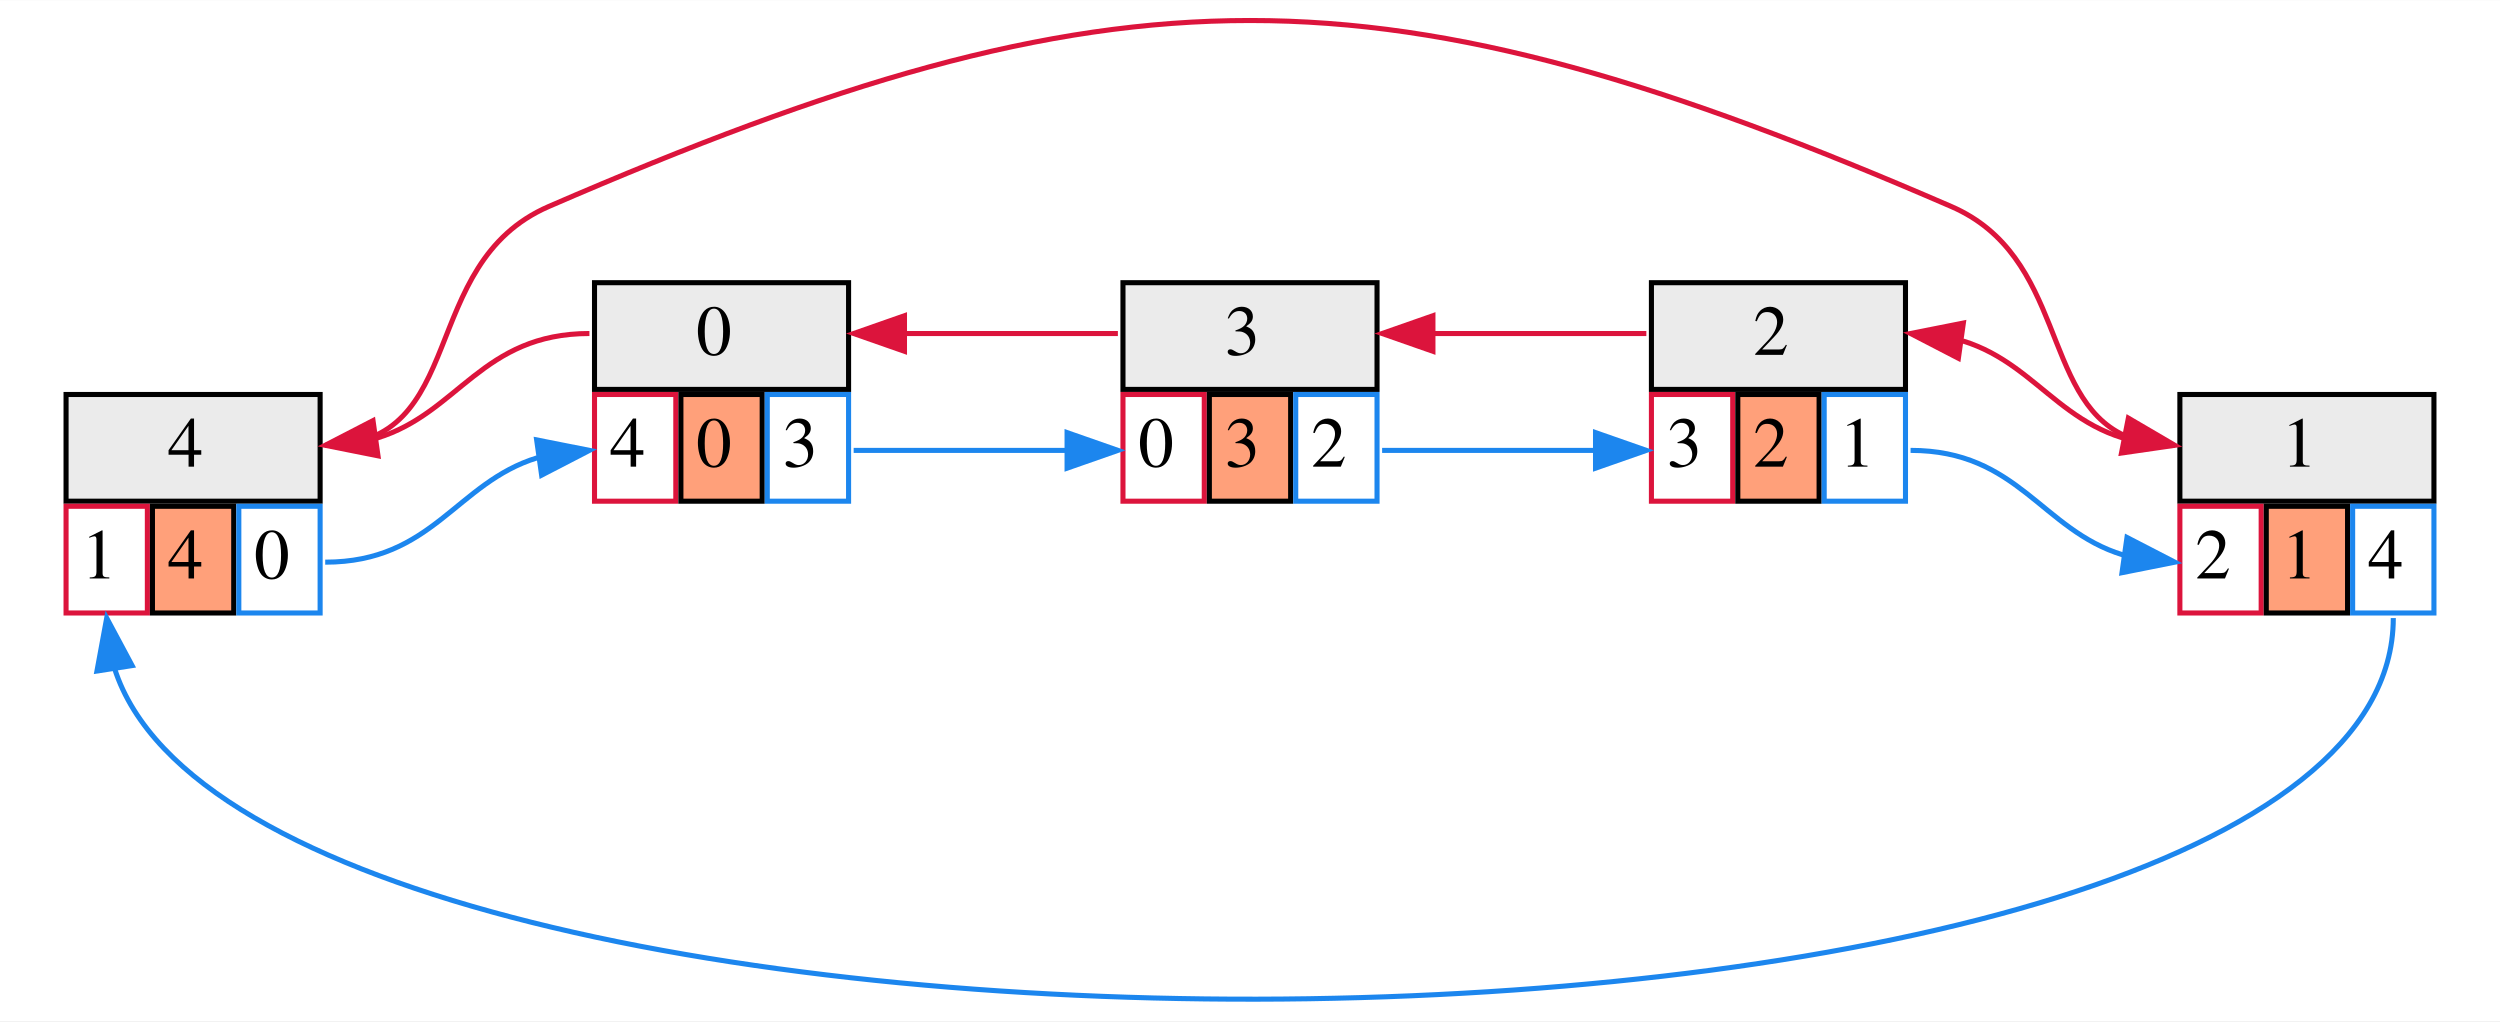
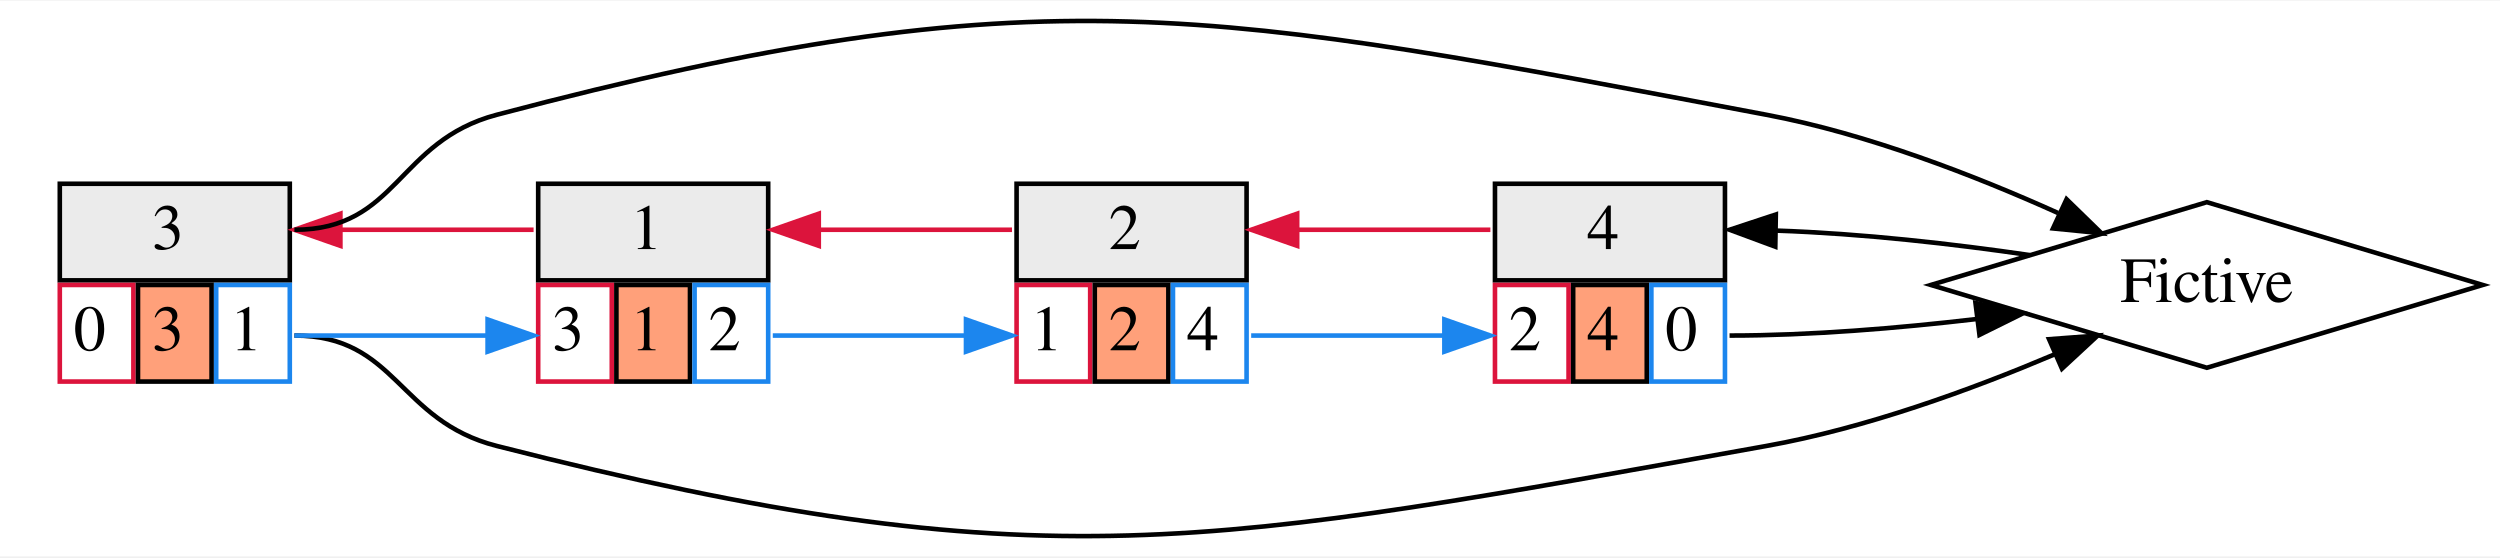
- <svg xmlns="http://www.w3.org/2000/svg" width="492pt" height="201pt" viewBox="0.00 0.00 492.00 200.93">
-   <g id="graph0" class="graph" transform="scale(1 1) rotate(0) translate(4 196.93)">
-     <polygon fill="white" stroke="transparent" points="-4,4 -4,-196.93 488,-196.93 488,4 -4,4" />
+ <svg xmlns="http://www.w3.org/2000/svg" width="543pt" height="121pt" viewBox="0.00 0.00 543.49 120.81">
+   <g id="graph0" class="graph" transform="scale(1 1) rotate(0) translate(4 116.81)">
+     <polygon fill="white" stroke="transparent" points="-4,4 -4,-116.81 539.49,-116.81 539.49,4 -4,4" />
    <g id="node1" class="node">
-       <polygon fill="#ebebeb" stroke="transparent" points="9,-98.33 9,-119.33 59,-119.33 59,-98.33 9,-98.33" />
-       <polygon fill="none" stroke="black" points="9,-98.33 9,-119.33 59,-119.33 59,-98.33 9,-98.33" />
-       <text text-anchor="start" x="29" y="-105.13" font-family="Times,serif" font-size="14.00">4</text>
-       <polygon fill="none" stroke="crimson" points="9,-76.33 9,-97.33 25,-97.33 25,-76.33 9,-76.33" />
-       <text text-anchor="start" x="12" y="-83.13" font-family="Times,serif" font-size="14.00">1</text>
-       <polygon fill="lightsalmon" stroke="transparent" points="26,-76.33 26,-97.33 42,-97.33 42,-76.33 26,-76.33" />
-       <polygon fill="none" stroke="black" points="26,-76.33 26,-97.33 42,-97.33 42,-76.33 26,-76.33" />
-       <text text-anchor="start" x="29" y="-83.13" font-family="Times,serif" font-size="14.00">4</text>
-       <polygon fill="none" stroke="#1c86ee" points="43,-76.33 43,-97.33 59,-97.33 59,-76.33 43,-76.33" />
-       <text text-anchor="start" x="46" y="-83.13" font-family="Times,serif" font-size="14.00">0</text>
+       <polygon fill="#ebebeb" stroke="transparent" points="321,-56.01 321,-77.01 371,-77.01 371,-56.01 321,-56.01" />
+       <polygon fill="none" stroke="black" points="321,-56.01 321,-77.01 371,-77.01 371,-56.01 321,-56.01" />
+       <text text-anchor="start" x="341" y="-62.81" font-family="Times,serif" font-size="14.00">4</text>
+       <polygon fill="none" stroke="crimson" points="321,-34.01 321,-55.01 337,-55.01 337,-34.01 321,-34.01" />
+       <text text-anchor="start" x="324" y="-40.81" font-family="Times,serif" font-size="14.00">2</text>
+       <polygon fill="lightsalmon" stroke="transparent" points="338,-34.01 338,-55.01 354,-55.01 354,-34.01 338,-34.01" />
+       <polygon fill="none" stroke="black" points="338,-34.01 338,-55.01 354,-55.01 354,-34.01 338,-34.01" />
+       <text text-anchor="start" x="341" y="-40.81" font-family="Times,serif" font-size="14.00">4</text>
+       <polygon fill="none" stroke="#1c86ee" points="355,-34.01 355,-55.01 371,-55.01 371,-34.01 355,-34.01" />
+       <text text-anchor="start" x="358" y="-40.81" font-family="Times,serif" font-size="14.00">0</text>
    </g>
    <g id="node2" class="node">
-       <polygon fill="#ebebeb" stroke="transparent" points="425,-98.33 425,-119.33 475,-119.33 475,-98.33 425,-98.33" />
-       <polygon fill="none" stroke="black" points="425,-98.33 425,-119.33 475,-119.33 475,-98.33 425,-98.33" />
-       <text text-anchor="start" x="445" y="-105.13" font-family="Times,serif" font-size="14.00">1</text>
-       <polygon fill="none" stroke="crimson" points="425,-76.33 425,-97.33 441,-97.33 441,-76.33 425,-76.33" />
-       <text text-anchor="start" x="428" y="-83.13" font-family="Times,serif" font-size="14.00">2</text>
-       <polygon fill="lightsalmon" stroke="transparent" points="442,-76.33 442,-97.33 458,-97.33 458,-76.33 442,-76.33" />
-       <polygon fill="none" stroke="black" points="442,-76.33 442,-97.33 458,-97.33 458,-76.33 442,-76.33" />
-       <text text-anchor="start" x="445" y="-83.13" font-family="Times,serif" font-size="14.00">1</text>
-       <polygon fill="none" stroke="#1c86ee" points="459,-76.33 459,-97.33 475,-97.33 475,-76.33 459,-76.33" />
-       <text text-anchor="start" x="462" y="-83.13" font-family="Times,serif" font-size="14.00">4</text>
+       <polygon fill="#ebebeb" stroke="transparent" points="217,-56.01 217,-77.01 267,-77.01 267,-56.01 217,-56.01" />
+       <polygon fill="none" stroke="black" points="217,-56.01 217,-77.01 267,-77.01 267,-56.01 217,-56.01" />
+       <text text-anchor="start" x="237" y="-62.81" font-family="Times,serif" font-size="14.00">2</text>
+       <polygon fill="none" stroke="crimson" points="217,-34.01 217,-55.01 233,-55.01 233,-34.01 217,-34.01" />
+       <text text-anchor="start" x="220" y="-40.81" font-family="Times,serif" font-size="14.00">1</text>
+       <polygon fill="lightsalmon" stroke="transparent" points="234,-34.01 234,-55.01 250,-55.01 250,-34.01 234,-34.01" />
+       <polygon fill="none" stroke="black" points="234,-34.01 234,-55.01 250,-55.01 250,-34.01 234,-34.01" />
+       <text text-anchor="start" x="237" y="-40.81" font-family="Times,serif" font-size="14.00">2</text>
+       <polygon fill="none" stroke="#1c86ee" points="251,-34.01 251,-55.01 267,-55.01 267,-34.01 251,-34.01" />
+       <text text-anchor="start" x="254" y="-40.81" font-family="Times,serif" font-size="14.00">4</text>
    </g>
    <g id="edge1" class="edge">
-       <path fill="none" stroke="crimson" d="M60,-109.33C88.61,-109.33 77.75,-144.94 104,-156.33 216.54,-205.13 267.46,-205.13 380,-156.33 402.56,-146.54 397.71,-118.86 414.06,-111.27" />
-       <polygon fill="crimson" stroke="crimson" points="414.86,-114.68 424,-109.33 413.51,-107.81 414.86,-114.68" />
+       <path fill="none" stroke="crimson" d="M320,-67.01C300.68,-67.01 293.47,-67.01 278.13,-67.01" />
+       <polygon fill="crimson" stroke="crimson" points="278,-63.51 268,-67.01 278,-70.51 278,-63.51" />
+     </g>
+     <g id="node3" class="node">
+       <polygon fill="none" stroke="black" points="475.75,-73.01 415.75,-55.01 475.75,-37.01 535.74,-55.01 475.75,-73.01" />
+       <text text-anchor="middle" x="475.75" y="-51.31" font-family="Times,serif" font-size="14.00">Fictive</text>
+     </g>
+     <g id="edge2" class="edge">
+       <path fill="none" stroke="black" d="M372,-44.01C389.53,-44.01 408.65,-45.61 425.59,-47.59" />
+       <polygon fill="black" stroke="black" points="425.46,-51.1 435.82,-48.86 426.33,-44.16 425.46,-51.1" />
+     </g>
+     <g id="edge4" class="edge">
+       <path fill="none" stroke="#1c86ee" d="M268,-44.01C287.32,-44.01 294.53,-44.01 309.87,-44.01" />
+       <polygon fill="#1c86ee" stroke="#1c86ee" points="310,-47.51 320,-44.01 310,-40.51 310,-47.51" />
+     </g>
+     <g id="node4" class="node">
+       <polygon fill="#ebebeb" stroke="transparent" points="113,-56.01 113,-77.01 163,-77.01 163,-56.01 113,-56.01" />
+       <polygon fill="none" stroke="black" points="113,-56.01 113,-77.01 163,-77.01 163,-56.01 113,-56.01" />
+       <text text-anchor="start" x="133" y="-62.81" font-family="Times,serif" font-size="14.00">1</text>
+       <polygon fill="none" stroke="crimson" points="113,-34.01 113,-55.01 129,-55.01 129,-34.01 113,-34.01" />
+       <text text-anchor="start" x="116" y="-40.81" font-family="Times,serif" font-size="14.00">3</text>
+       <polygon fill="lightsalmon" stroke="transparent" points="130,-34.01 130,-55.01 146,-55.01 146,-34.01 130,-34.01" />
+       <polygon fill="none" stroke="black" points="130,-34.01 130,-55.01 146,-55.01 146,-34.01 130,-34.01" />
+       <text text-anchor="start" x="133" y="-40.81" font-family="Times,serif" font-size="14.00">1</text>
+       <polygon fill="none" stroke="#1c86ee" points="147,-34.01 147,-55.01 163,-55.01 163,-34.01 147,-34.01" />
+       <text text-anchor="start" x="150" y="-40.81" font-family="Times,serif" font-size="14.00">2</text>
+     </g>
+     <g id="edge3" class="edge">
+       <path fill="none" stroke="crimson" d="M216,-67.01C196.68,-67.01 189.47,-67.01 174.13,-67.01" />
+       <polygon fill="crimson" stroke="crimson" points="174,-63.51 164,-67.01 174,-70.51 174,-63.51" />
+     </g>
+     <g id="edge9" class="edge">
+       <path fill="none" stroke="black" d="M437.29,-61.5C420.83,-63.9 400.98,-66.19 382.07,-66.83" />
+       <polygon fill="black" stroke="black" points="381.94,-63.33 372,-67.01 382.06,-70.33 381.94,-63.33" />
+     </g>
+     <g id="edge6" class="edge">
+       <path fill="none" stroke="#1c86ee" d="M164,-44.01C183.32,-44.01 190.53,-44.01 205.87,-44.01" />
+       <polygon fill="#1c86ee" stroke="#1c86ee" points="206,-47.51 216,-44.01 206,-40.51 206,-47.51" />
    </g>
    <g id="node5" class="node">
-       <polygon fill="#ebebeb" stroke="transparent" points="113,-120.33 113,-141.33 163,-141.33 163,-120.33 113,-120.33" />
-       <polygon fill="none" stroke="black" points="113,-120.33 113,-141.33 163,-141.33 163,-120.33 113,-120.33" />
-       <text text-anchor="start" x="133" y="-127.13" font-family="Times,serif" font-size="14.00">0</text>
-       <polygon fill="none" stroke="crimson" points="113,-98.33 113,-119.33 129,-119.33 129,-98.33 113,-98.33" />
-       <text text-anchor="start" x="116" y="-105.13" font-family="Times,serif" font-size="14.00">4</text>
-       <polygon fill="lightsalmon" stroke="transparent" points="130,-98.33 130,-119.33 146,-119.33 146,-98.33 130,-98.33" />
-       <polygon fill="none" stroke="black" points="130,-98.33 130,-119.33 146,-119.33 146,-98.33 130,-98.33" />
-       <text text-anchor="start" x="133" y="-105.13" font-family="Times,serif" font-size="14.00">0</text>
-       <polygon fill="none" stroke="#1c86ee" points="147,-98.33 147,-119.33 163,-119.33 163,-98.33 147,-98.33" />
-       <text text-anchor="start" x="150" y="-105.13" font-family="Times,serif" font-size="14.00">3</text>
+       <polygon fill="#ebebeb" stroke="transparent" points="9,-56.01 9,-77.01 59,-77.01 59,-56.01 9,-56.01" />
+       <polygon fill="none" stroke="black" points="9,-56.01 9,-77.01 59,-77.01 59,-56.01 9,-56.01" />
+       <text text-anchor="start" x="29" y="-62.81" font-family="Times,serif" font-size="14.00">3</text>
+       <polygon fill="none" stroke="crimson" points="9,-34.01 9,-55.01 25,-55.01 25,-34.01 9,-34.01" />
+       <text text-anchor="start" x="12" y="-40.81" font-family="Times,serif" font-size="14.00">0</text>
+       <polygon fill="lightsalmon" stroke="transparent" points="26,-34.01 26,-55.01 42,-55.01 42,-34.01 26,-34.01" />
+       <polygon fill="none" stroke="black" points="26,-34.01 26,-55.01 42,-55.01 42,-34.01 26,-34.01" />
+       <text text-anchor="start" x="29" y="-40.81" font-family="Times,serif" font-size="14.00">3</text>
+       <polygon fill="none" stroke="#1c86ee" points="43,-34.01 43,-55.01 59,-55.01 59,-34.01 43,-34.01" />
+       <text text-anchor="start" x="46" y="-40.81" font-family="Times,serif" font-size="14.00">1</text>
+     </g>
+     <g id="edge5" class="edge">
+       <path fill="none" stroke="crimson" d="M112,-67.01C92.68,-67.01 85.47,-67.01 70.13,-67.01" />
+       <polygon fill="crimson" stroke="crimson" points="70,-63.51 60,-67.01 70,-70.51 70,-63.51" />
+     </g>
+     <g id="edge7" class="edge">
+       <path fill="none" stroke="black" d="M60,-67.01C82.49,-67.01 82.25,-86.26 104,-92.01 222.6,-123.35 259.45,-114.71 380,-92.01 401.96,-87.87 425.37,-78.78 443.42,-70.65" />
+       <polygon fill="black" stroke="black" points="445.26,-73.65 452.85,-66.26 442.31,-67.3 445.26,-73.65" />
    </g>
    <g id="edge10" class="edge">
-       <path fill="none" stroke="#1c86ee" d="M60,-86.33C81.17,-86.33 85.77,-101.99 101.76,-106.88" />
-       <polygon fill="#1c86ee" stroke="#1c86ee" points="101.61,-110.39 112,-108.33 102.59,-103.46 101.61,-110.39" />
-     </g>
-     <g id="edge2" class="edge">
-       <path fill="none" stroke="#1c86ee" d="M467,-75.33C467,21.26 47.24,24.56 18.54,-65.42" />
-       <polygon fill="#1c86ee" stroke="#1c86ee" points="15.08,-64.91 17,-75.33 22,-65.98 15.08,-64.91" />
-     </g>
-     <g id="node3" class="node">
-       <polygon fill="#ebebeb" stroke="transparent" points="321,-120.33 321,-141.33 371,-141.33 371,-120.33 321,-120.33" />
-       <polygon fill="none" stroke="black" points="321,-120.33 321,-141.33 371,-141.33 371,-120.33 321,-120.33" />
-       <text text-anchor="start" x="341" y="-127.13" font-family="Times,serif" font-size="14.00">2</text>
-       <polygon fill="none" stroke="crimson" points="321,-98.33 321,-119.33 337,-119.33 337,-98.33 321,-98.33" />
-       <text text-anchor="start" x="324" y="-105.13" font-family="Times,serif" font-size="14.00">3</text>
-       <polygon fill="lightsalmon" stroke="transparent" points="338,-98.33 338,-119.33 354,-119.33 354,-98.33 338,-98.33" />
-       <polygon fill="none" stroke="black" points="338,-98.33 338,-119.33 354,-119.33 354,-98.33 338,-98.33" />
-       <text text-anchor="start" x="341" y="-105.13" font-family="Times,serif" font-size="14.00">2</text>
-       <polygon fill="none" stroke="#1c86ee" points="355,-98.33 355,-119.33 371,-119.33 371,-98.33 355,-98.33" />
-       <text text-anchor="start" x="358" y="-105.13" font-family="Times,serif" font-size="14.00">1</text>
-     </g>
-     <g id="edge3" class="edge">
-       <path fill="none" stroke="crimson" d="M424,-109.33C402.83,-109.33 398.23,-124.99 382.24,-129.88" />
-       <polygon fill="crimson" stroke="crimson" points="381.41,-126.46 372,-131.33 382.39,-133.39 381.41,-126.46" />
-     </g>
-     <g id="edge4" class="edge">
-       <path fill="none" stroke="#1c86ee" d="M372,-108.33C393.17,-108.33 397.77,-92.66 413.76,-87.77" />
-       <polygon fill="#1c86ee" stroke="#1c86ee" points="414.59,-91.19 424,-86.33 413.61,-84.26 414.59,-91.19" />
-     </g>
-     <g id="node4" class="node">
-       <polygon fill="#ebebeb" stroke="transparent" points="217,-120.33 217,-141.33 267,-141.33 267,-120.33 217,-120.33" />
-       <polygon fill="none" stroke="black" points="217,-120.33 217,-141.33 267,-141.33 267,-120.33 217,-120.33" />
-       <text text-anchor="start" x="237" y="-127.13" font-family="Times,serif" font-size="14.00">3</text>
-       <polygon fill="none" stroke="crimson" points="217,-98.33 217,-119.33 233,-119.33 233,-98.33 217,-98.33" />
-       <text text-anchor="start" x="220" y="-105.13" font-family="Times,serif" font-size="14.00">0</text>
-       <polygon fill="lightsalmon" stroke="transparent" points="234,-98.33 234,-119.33 250,-119.33 250,-98.33 234,-98.33" />
-       <polygon fill="none" stroke="black" points="234,-98.33 234,-119.33 250,-119.33 250,-98.33 234,-98.33" />
-       <text text-anchor="start" x="237" y="-105.13" font-family="Times,serif" font-size="14.00">3</text>
-       <polygon fill="none" stroke="#1c86ee" points="251,-98.33 251,-119.33 267,-119.33 267,-98.33 251,-98.33" />
-       <text text-anchor="start" x="254" y="-105.13" font-family="Times,serif" font-size="14.00">2</text>
-     </g>
-     <g id="edge5" class="edge">
-       <path fill="none" stroke="crimson" d="M320,-131.33C300.68,-131.33 293.47,-131.33 278.13,-131.33" />
-       <polygon fill="crimson" stroke="crimson" points="278,-127.83 268,-131.33 278,-134.83 278,-127.83" />
-     </g>
-     <g id="edge6" class="edge">
-       <path fill="none" stroke="#1c86ee" d="M268,-108.33C287.32,-108.33 294.53,-108.33 309.87,-108.33" />
-       <polygon fill="#1c86ee" stroke="#1c86ee" points="310,-111.83 320,-108.33 310,-104.83 310,-111.83" />
-     </g>
-     <g id="edge7" class="edge">
-       <path fill="none" stroke="crimson" d="M216,-131.33C196.68,-131.33 189.47,-131.33 174.13,-131.33" />
-       <polygon fill="crimson" stroke="crimson" points="174,-127.83 164,-131.33 174,-134.83 174,-127.83" />
-     </g>
-     <g id="edge9" class="edge">
-       <path fill="none" stroke="crimson" d="M112,-131.33C90.83,-131.33 86.23,-115.66 70.24,-110.77" />
-       <polygon fill="crimson" stroke="crimson" points="70.39,-107.26 60,-109.33 69.41,-114.19 70.39,-107.26" />
+       <path fill="none" stroke="black" d="M60,-44.01C82.28,-44.01 82.42,-25.51 104,-20.01 222.86,10.3 259.25,1.58 380,-20.01 401.56,-23.86 424.63,-32.28 442.6,-39.9" />
+       <polygon fill="black" stroke="black" points="441.46,-43.22 452.03,-44.01 444.26,-36.81 441.46,-43.22" />
    </g>
    <g id="edge8" class="edge">
-       <path fill="none" stroke="#1c86ee" d="M164,-108.33C183.32,-108.33 190.53,-108.33 205.87,-108.33" />
-       <polygon fill="#1c86ee" stroke="#1c86ee" points="206,-111.83 216,-108.33 206,-104.83 206,-111.83" />
+       <path fill="none" stroke="#1c86ee" d="M60,-44.01C79.32,-44.01 86.53,-44.01 101.87,-44.01" />
+       <polygon fill="#1c86ee" stroke="#1c86ee" points="102,-47.51 112,-44.01 102,-40.51 102,-47.51" />
    </g>
  </g>
</svg>
